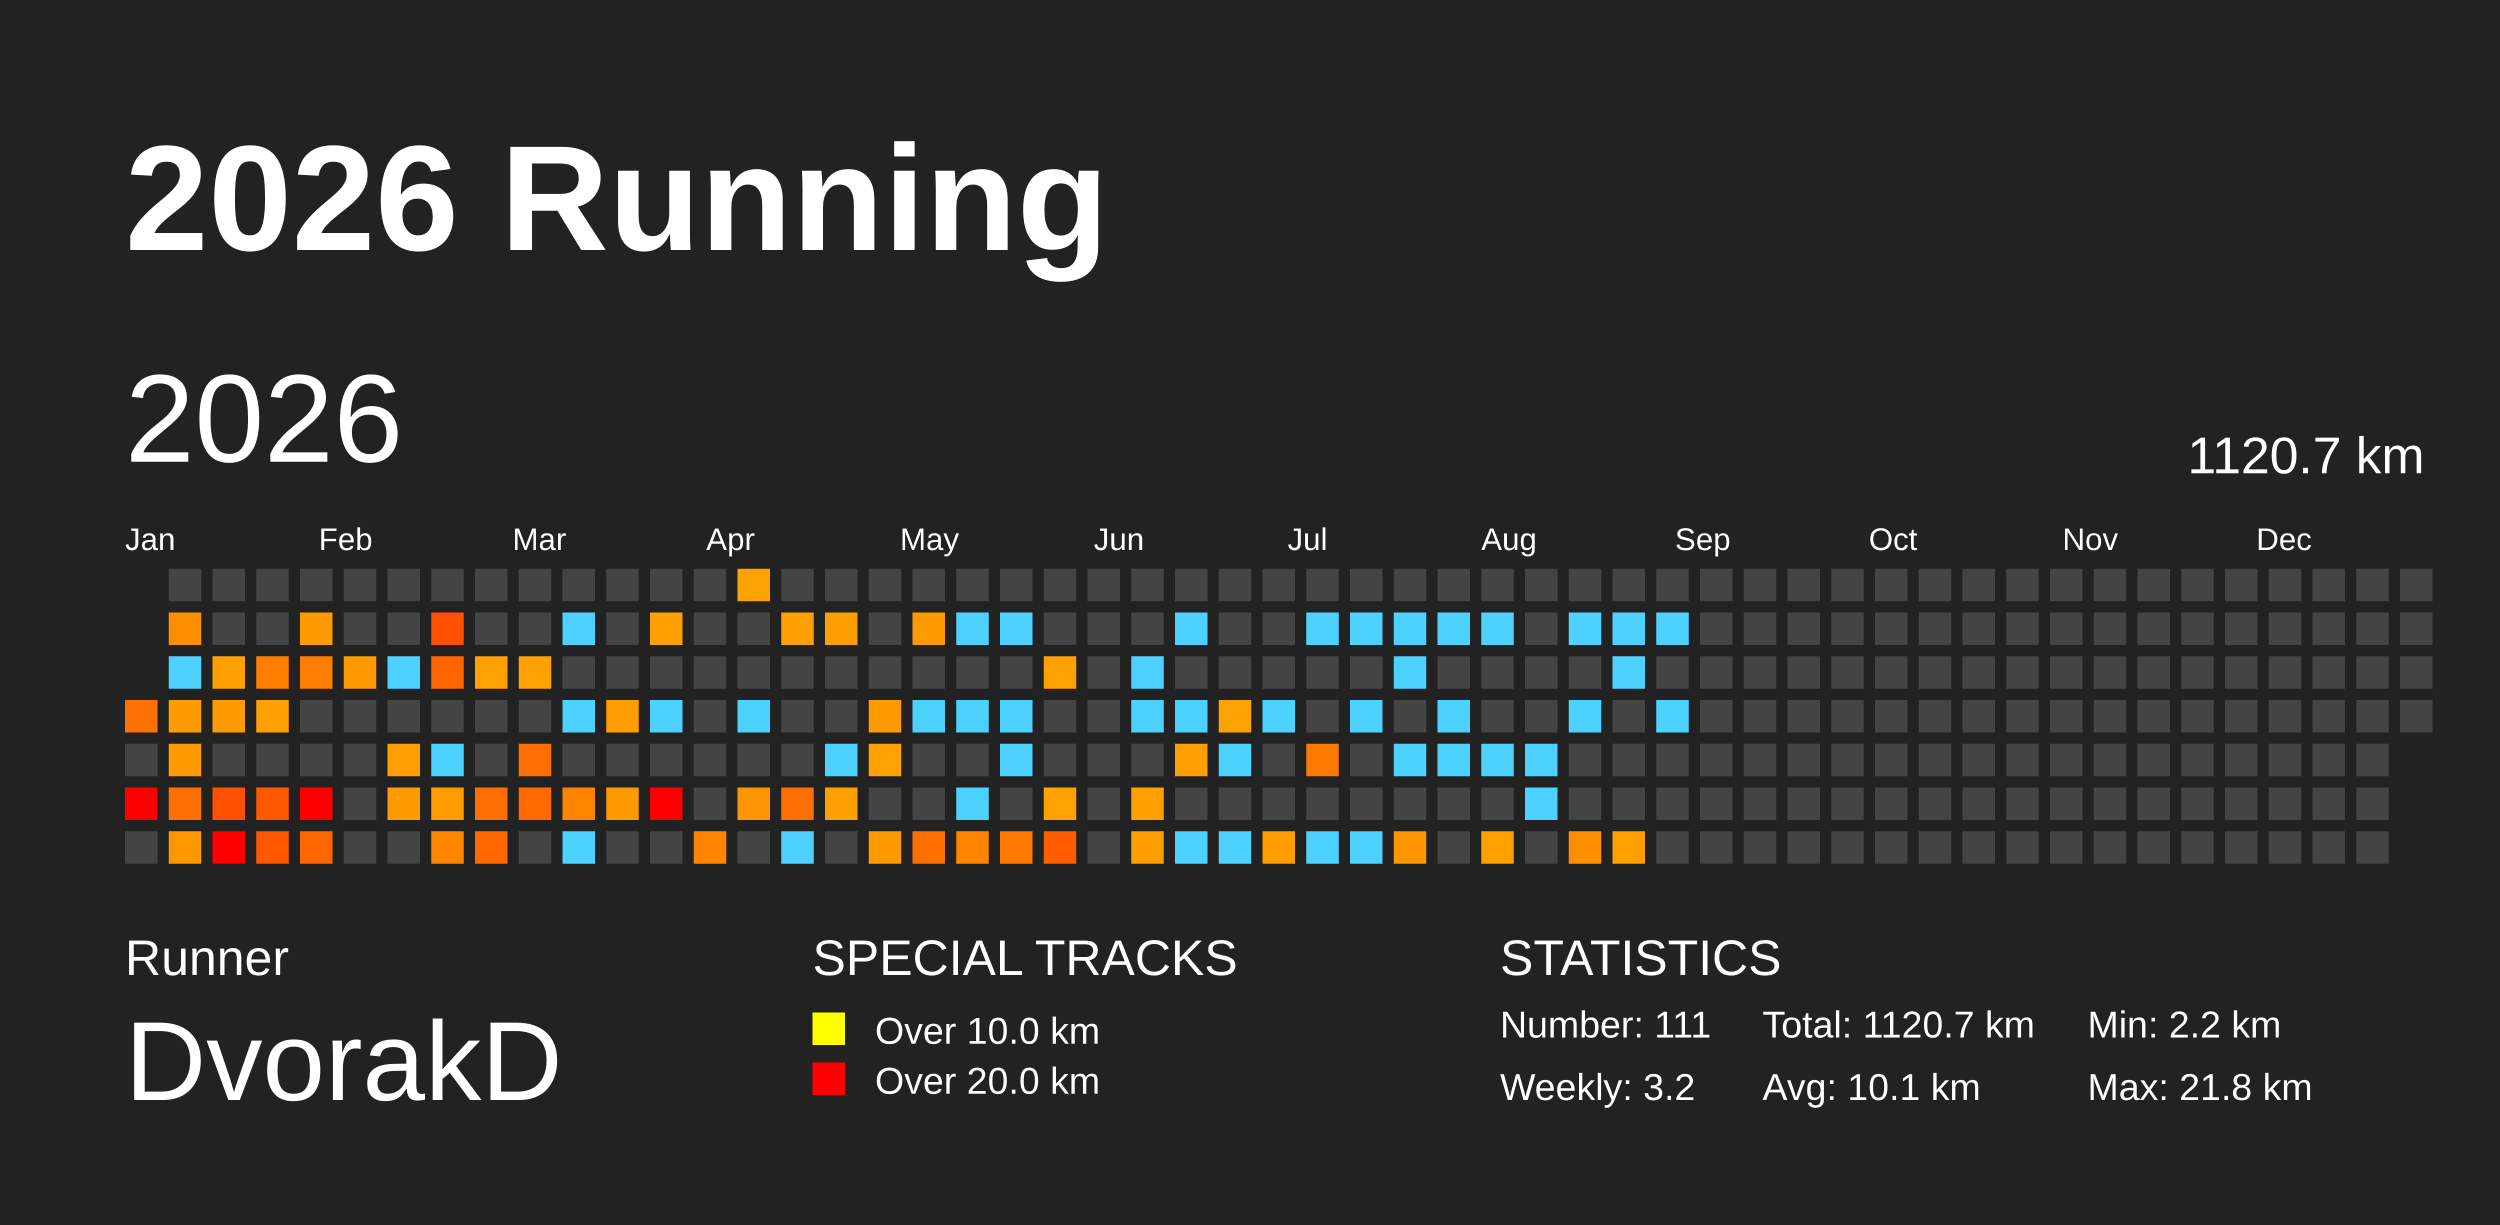
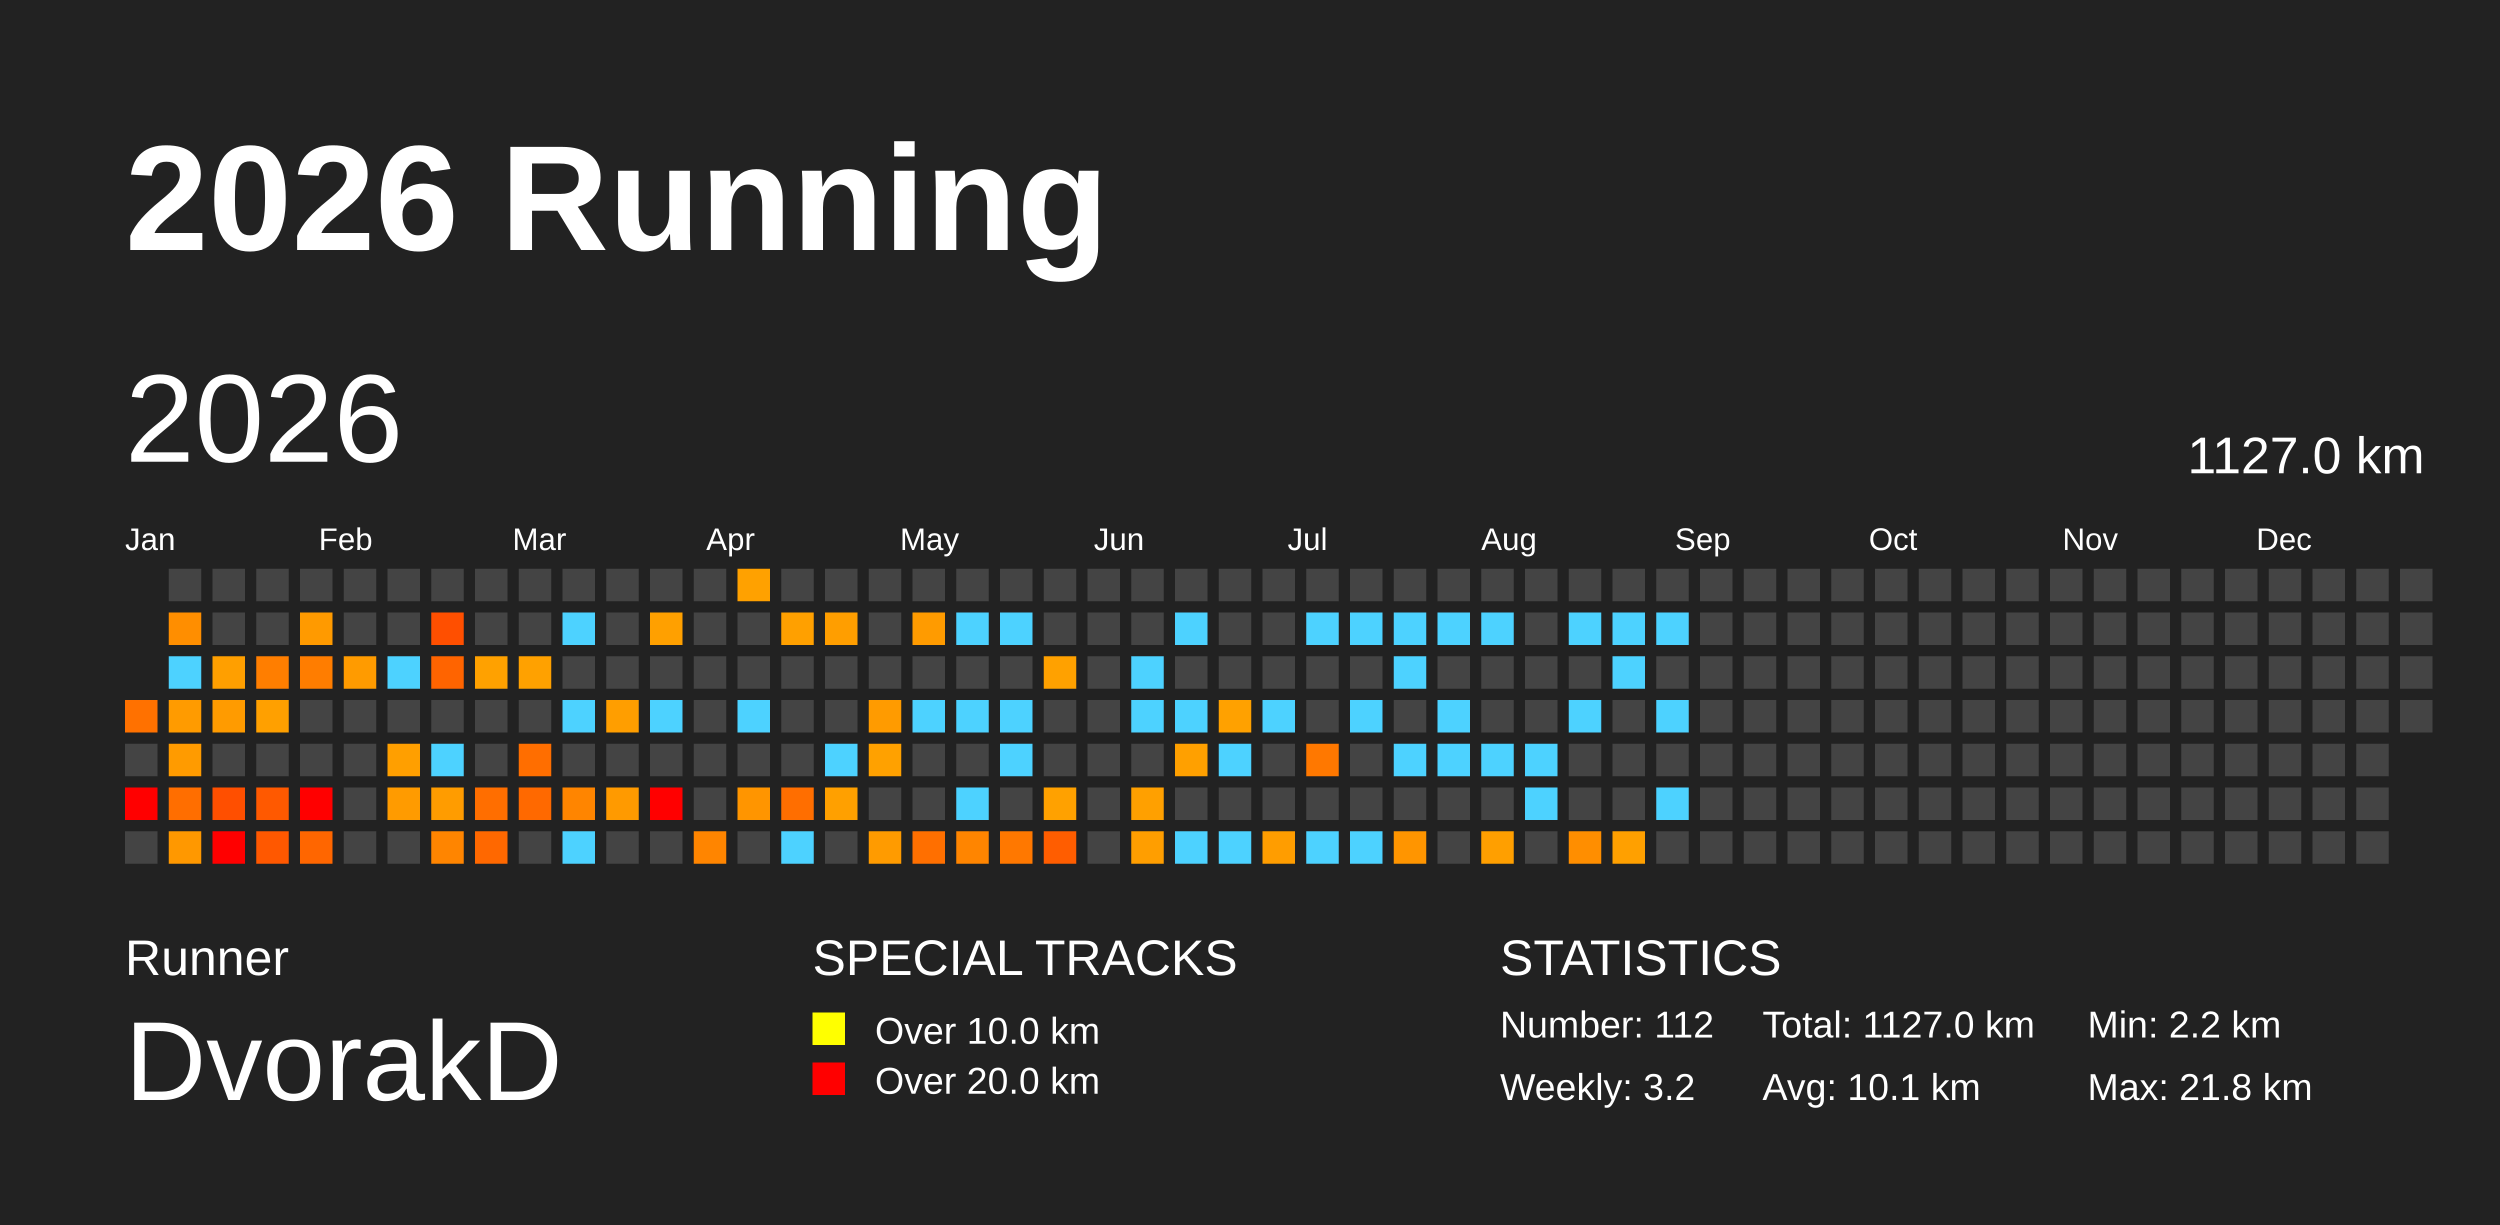
<svg xmlns="http://www.w3.org/2000/svg" baseProfile="full" height="98mm" version="1.1" viewBox="0,0,200,98" width="200mm">
  <defs />
  <rect fill="#222222" height="98" width="200" x="0" y="0" />
  <text fill="#FFFFFF" style="font-size:12px; font-family:Arial; font-weight:bold;" x="10" y="20">2026 Running</text>
  <text fill="#FFFFFF" style="font-size:4px; font-family:Arial" x="10" y="78">Runner</text>
  <text fill="#FFFFFF" style="font-size:9px; font-family:Arial" x="10" y="88">DvorakD</text>
  <text fill="#FFFFFF" style="font-size:4px; font-family:Arial" x="65" y="78">SPECIAL TRACKS</text>
  <rect fill="yellow" height="2.6" width="2.6" x="65" y="81" />
  <text fill="#FFFFFF" style="font-size:3px; font-family:Arial" x="70" y="83.5">Over 10.0 km</text>
  <rect fill="red" height="2.6" width="2.6" x="65" y="85" />
  <text fill="#FFFFFF" style="font-size:3px; font-family:Arial" x="70" y="87.5">Over 20.0 km</text>
  <text fill="#FFFFFF" style="font-size:4px; font-family:Arial" x="120" y="78">STATISTICS</text>
-   <text fill="#FFFFFF" style="font-size:3px; font-family:Arial" x="120" y="83">Number: 111</text>
+   <text fill="#FFFFFF" style="font-size:3px; font-family:Arial" x="120" y="83">Number: 112</text>
  <text fill="#FFFFFF" style="font-size:3px; font-family:Arial" x="120" y="88">Weekly: 3.2</text>
-   <text fill="#FFFFFF" style="font-size:3px; font-family:Arial" x="141" y="83">Total: 1120.7 km</text>
+   <text fill="#FFFFFF" style="font-size:3px; font-family:Arial" x="141" y="83">Total: 1127.0 km</text>
  <text fill="#FFFFFF" style="font-size:3px; font-family:Arial" x="141" y="88">Avg: 10.1 km</text>
  <text fill="#FFFFFF" style="font-size:3px; font-family:Arial" x="167" y="83">Min: 2.2 km</text>
  <text fill="#FFFFFF" style="font-size:3px; font-family:Arial" x="167" y="88">Max: 21.8 km</text>
  <text dominant-baseline="hanging" fill="#FFFFFF" style="font-size:10.0px; font-family:Arial;" x="10" y="30">2026</text>
-   <text dominant-baseline="hanging" fill="#FFFFFF" style="font-size:4.125px; font-family:Arial;" x="175" y="35">1120.7 km</text>
+   <text dominant-baseline="hanging" fill="#FFFFFF" style="font-size:4.125px; font-family:Arial;" x="175" y="35">1127.0 km</text>
  <text fill="#FFFFFF" style="font-size:2.5px; font-family:Arial" x="10.0" y="44">Jan</text>
  <text fill="#FFFFFF" style="font-size:2.5px; font-family:Arial" x="25.5" y="44">Feb</text>
  <text fill="#FFFFFF" style="font-size:2.5px; font-family:Arial" x="41.0" y="44">Mar</text>
  <text fill="#FFFFFF" style="font-size:2.5px; font-family:Arial" x="56.5" y="44">Apr</text>
  <text fill="#FFFFFF" style="font-size:2.5px; font-family:Arial" x="72.0" y="44">May</text>
  <text fill="#FFFFFF" style="font-size:2.5px; font-family:Arial" x="87.5" y="44">Jun</text>
  <text fill="#FFFFFF" style="font-size:2.5px; font-family:Arial" x="103.0" y="44">Jul</text>
  <text fill="#FFFFFF" style="font-size:2.5px; font-family:Arial" x="118.5" y="44">Aug</text>
  <text fill="#FFFFFF" style="font-size:2.5px; font-family:Arial" x="134.0" y="44">Sep</text>
  <text fill="#FFFFFF" style="font-size:2.5px; font-family:Arial" x="149.5" y="44">Oct</text>
  <text fill="#FFFFFF" style="font-size:2.5px; font-family:Arial" x="165.0" y="44">Nov</text>
  <text fill="#FFFFFF" style="font-size:2.5px; font-family:Arial" x="180.5" y="44">Dec</text>
  <rect fill="#ff7100" height="2.6" width="2.6" x="10.0" y="56.0" />
  <rect fill="#444444" height="2.6" width="2.6" x="10.0" y="59.5" />
  <rect fill="red" height="2.6" width="2.6" x="10.0" y="63.0" />
  <rect fill="#444444" height="2.6" width="2.6" x="10.0" y="66.5" />
  <rect fill="#444444" height="2.6" width="2.6" x="13.5" y="45.5" />
  <rect fill="#ff8e00" height="2.6" width="2.6" x="13.5" y="49.0" />
  <rect fill="#4dd2ff" height="2.6" width="2.6" x="13.5" y="52.5" />
  <rect fill="#ff9b00" height="2.6" width="2.6" x="13.5" y="56.0" />
  <rect fill="#ff9b00" height="2.6" width="2.6" x="13.5" y="59.5" />
  <rect fill="#ff6e00" height="2.6" width="2.6" x="13.5" y="63.0" />
  <rect fill="#ff9800" height="2.6" width="2.6" x="13.5" y="66.5" />
  <rect fill="#444444" height="2.6" width="2.6" x="17.0" y="45.5" />
  <rect fill="#444444" height="2.6" width="2.6" x="17.0" y="49.0" />
  <rect fill="#ff9f00" height="2.6" width="2.6" x="17.0" y="52.5" />
  <rect fill="#ff9b00" height="2.6" width="2.6" x="17.0" y="56.0" />
  <rect fill="#444444" height="2.6" width="2.6" x="17.0" y="59.5" />
  <rect fill="#ff4f00" height="2.6" width="2.6" x="17.0" y="63.0" />
  <rect fill="red" height="2.6" width="2.6" x="17.0" y="66.5" />
  <rect fill="#444444" height="2.6" width="2.6" x="20.5" y="45.5" />
  <rect fill="#444444" height="2.6" width="2.6" x="20.5" y="49.0" />
  <rect fill="#ff7e00" height="2.6" width="2.6" x="20.5" y="52.5" />
  <rect fill="#ffa000" height="2.6" width="2.6" x="20.5" y="56.0" />
  <rect fill="#444444" height="2.6" width="2.6" x="20.5" y="59.5" />
  <rect fill="#ff5900" height="2.6" width="2.6" x="20.5" y="63.0" />
  <rect fill="#ff5800" height="2.6" width="2.6" x="20.5" y="66.5" />
  <rect fill="#444444" height="2.6" width="2.6" x="24.0" y="45.5" />
  <rect fill="#ff9a00" height="2.6" width="2.6" x="24.0" y="49.0" />
  <rect fill="#ff7d00" height="2.6" width="2.6" x="24.0" y="52.5" />
  <rect fill="#444444" height="2.6" width="2.6" x="24.0" y="56.0" />
  <rect fill="#444444" height="2.6" width="2.6" x="24.0" y="59.5" />
  <rect fill="red" height="2.6" width="2.6" x="24.0" y="63.0" />
  <rect fill="#ff6600" height="2.6" width="2.6" x="24.0" y="66.5" />
  <rect fill="#444444" height="2.6" width="2.6" x="27.5" y="45.5" />
  <rect fill="#444444" height="2.6" width="2.6" x="27.5" y="49.0" />
  <rect fill="#ff9b00" height="2.6" width="2.6" x="27.5" y="52.5" />
  <rect fill="#444444" height="2.6" width="2.6" x="27.5" y="56.0" />
  <rect fill="#444444" height="2.6" width="2.6" x="27.5" y="59.5" />
  <rect fill="#444444" height="2.6" width="2.6" x="27.5" y="63.0" />
  <rect fill="#444444" height="2.6" width="2.6" x="27.5" y="66.5" />
  <rect fill="#444444" height="2.6" width="2.6" x="31.0" y="45.5" />
  <rect fill="#444444" height="2.6" width="2.6" x="31.0" y="49.0" />
  <rect fill="#4dd2ff" height="2.6" width="2.6" x="31.0" y="52.5" />
  <rect fill="#444444" height="2.6" width="2.6" x="31.0" y="56.0" />
  <rect fill="#ff9f00" height="2.6" width="2.6" x="31.0" y="59.5" />
  <rect fill="#ff9b00" height="2.6" width="2.6" x="31.0" y="63.0" />
  <rect fill="#444444" height="2.6" width="2.6" x="31.0" y="66.5" />
  <rect fill="#444444" height="2.6" width="2.6" x="34.5" y="45.5" />
  <rect fill="#ff4f00" height="2.6" width="2.6" x="34.5" y="49.0" />
  <rect fill="#ff6400" height="2.6" width="2.6" x="34.5" y="52.5" />
  <rect fill="#444444" height="2.6" width="2.6" x="34.5" y="56.0" />
  <rect fill="#4dd2ff" height="2.6" width="2.6" x="34.5" y="59.5" />
  <rect fill="#ff9c00" height="2.6" width="2.6" x="34.5" y="63.0" />
  <rect fill="#ff8500" height="2.6" width="2.6" x="34.5" y="66.5" />
  <rect fill="#444444" height="2.6" width="2.6" x="38.0" y="45.5" />
  <rect fill="#444444" height="2.6" width="2.6" x="38.0" y="49.0" />
  <rect fill="#ffa100" height="2.6" width="2.6" x="38.0" y="52.5" />
  <rect fill="#444444" height="2.6" width="2.6" x="38.0" y="56.0" />
  <rect fill="#444444" height="2.6" width="2.6" x="38.0" y="59.5" />
  <rect fill="#ff6e00" height="2.6" width="2.6" x="38.0" y="63.0" />
  <rect fill="#ff6800" height="2.6" width="2.6" x="38.0" y="66.5" />
  <rect fill="#444444" height="2.6" width="2.6" x="41.5" y="45.5" />
  <rect fill="#444444" height="2.6" width="2.6" x="41.5" y="49.0" />
  <rect fill="#ffa100" height="2.6" width="2.6" x="41.5" y="52.5" />
  <rect fill="#444444" height="2.6" width="2.6" x="41.5" y="56.0" />
  <rect fill="#ff6e00" height="2.6" width="2.6" x="41.5" y="59.5" />
  <rect fill="#ff6900" height="2.6" width="2.6" x="41.5" y="63.0" />
  <rect fill="#444444" height="2.6" width="2.6" x="41.5" y="66.5" />
  <rect fill="#444444" height="2.6" width="2.6" x="45.0" y="45.5" />
  <rect fill="#4dd2ff" height="2.6" width="2.6" x="45.0" y="49.0" />
  <rect fill="#444444" height="2.6" width="2.6" x="45.0" y="52.5" />
  <rect fill="#4dd2ff" height="2.6" width="2.6" x="45.0" y="56.0" />
  <rect fill="#444444" height="2.6" width="2.6" x="45.0" y="59.5" />
  <rect fill="#ff8500" height="2.6" width="2.6" x="45.0" y="63.0" />
  <rect fill="#4dd2ff" height="2.6" width="2.6" x="45.0" y="66.5" />
  <rect fill="#444444" height="2.6" width="2.6" x="48.5" y="45.5" />
  <rect fill="#444444" height="2.6" width="2.6" x="48.5" y="49.0" />
  <rect fill="#444444" height="2.6" width="2.6" x="48.5" y="52.5" />
  <rect fill="#ff9e00" height="2.6" width="2.6" x="48.5" y="56.0" />
  <rect fill="#444444" height="2.6" width="2.6" x="48.5" y="59.5" />
  <rect fill="#ff9a00" height="2.6" width="2.6" x="48.5" y="63.0" />
  <rect fill="#444444" height="2.6" width="2.6" x="48.5" y="66.5" />
  <rect fill="#444444" height="2.6" width="2.6" x="52.0" y="45.5" />
  <rect fill="#ffa000" height="2.6" width="2.6" x="52.0" y="49.0" />
  <rect fill="#444444" height="2.6" width="2.6" x="52.0" y="52.5" />
  <rect fill="#4dd2ff" height="2.6" width="2.6" x="52.0" y="56.0" />
  <rect fill="#444444" height="2.6" width="2.6" x="52.0" y="59.5" />
  <rect fill="red" height="2.6" width="2.6" x="52.0" y="63.0" />
  <rect fill="#444444" height="2.6" width="2.6" x="52.0" y="66.5" />
  <rect fill="#444444" height="2.6" width="2.6" x="55.5" y="45.5" />
  <rect fill="#444444" height="2.6" width="2.6" x="55.5" y="49.0" />
  <rect fill="#444444" height="2.6" width="2.6" x="55.5" y="52.5" />
  <rect fill="#444444" height="2.6" width="2.6" x="55.5" y="56.0" />
  <rect fill="#444444" height="2.6" width="2.6" x="55.5" y="59.5" />
  <rect fill="#444444" height="2.6" width="2.6" x="55.5" y="63.0" />
  <rect fill="#ff8500" height="2.6" width="2.6" x="55.5" y="66.5" />
  <rect fill="#ffa100" height="2.6" width="2.6" x="59.0" y="45.5" />
  <rect fill="#444444" height="2.6" width="2.6" x="59.0" y="49.0" />
  <rect fill="#444444" height="2.6" width="2.6" x="59.0" y="52.5" />
  <rect fill="#4dd2ff" height="2.6" width="2.6" x="59.0" y="56.0" />
  <rect fill="#444444" height="2.6" width="2.6" x="59.0" y="59.5" />
  <rect fill="#ff9500" height="2.6" width="2.6" x="59.0" y="63.0" />
  <rect fill="#444444" height="2.6" width="2.6" x="59.0" y="66.5" />
  <rect fill="#444444" height="2.6" width="2.6" x="62.5" y="45.5" />
  <rect fill="#ffa000" height="2.6" width="2.6" x="62.5" y="49.0" />
  <rect fill="#444444" height="2.6" width="2.6" x="62.5" y="52.5" />
  <rect fill="#444444" height="2.6" width="2.6" x="62.5" y="56.0" />
  <rect fill="#444444" height="2.6" width="2.6" x="62.5" y="59.5" />
  <rect fill="#ff6e00" height="2.6" width="2.6" x="62.5" y="63.0" />
  <rect fill="#4dd2ff" height="2.6" width="2.6" x="62.5" y="66.5" />
  <rect fill="#444444" height="2.6" width="2.6" x="66.0" y="45.5" />
  <rect fill="#ff9e00" height="2.6" width="2.6" x="66.0" y="49.0" />
  <rect fill="#444444" height="2.6" width="2.6" x="66.0" y="52.5" />
  <rect fill="#444444" height="2.6" width="2.6" x="66.0" y="56.0" />
  <rect fill="#4dd2ff" height="2.6" width="2.6" x="66.0" y="59.5" />
  <rect fill="#ffa000" height="2.6" width="2.6" x="66.0" y="63.0" />
  <rect fill="#444444" height="2.6" width="2.6" x="66.0" y="66.5" />
  <rect fill="#444444" height="2.6" width="2.6" x="69.5" y="45.5" />
  <rect fill="#444444" height="2.6" width="2.6" x="69.5" y="49.0" />
  <rect fill="#444444" height="2.6" width="2.6" x="69.5" y="52.5" />
  <rect fill="#ff9b00" height="2.6" width="2.6" x="69.5" y="56.0" />
  <rect fill="#ffa100" height="2.6" width="2.6" x="69.5" y="59.5" />
  <rect fill="#444444" height="2.6" width="2.6" x="69.5" y="63.0" />
  <rect fill="#ff9b00" height="2.6" width="2.6" x="69.5" y="66.5" />
  <rect fill="#444444" height="2.6" width="2.6" x="73.0" y="45.5" />
  <rect fill="#ff9b00" height="2.6" width="2.6" x="73.0" y="49.0" />
  <rect fill="#444444" height="2.6" width="2.6" x="73.0" y="52.5" />
  <rect fill="#4dd2ff" height="2.6" width="2.6" x="73.0" y="56.0" />
  <rect fill="#444444" height="2.6" width="2.6" x="73.0" y="59.5" />
  <rect fill="#444444" height="2.6" width="2.6" x="73.0" y="63.0" />
  <rect fill="#ff6f00" height="2.6" width="2.6" x="73.0" y="66.5" />
  <rect fill="#444444" height="2.6" width="2.6" x="76.5" y="45.5" />
  <rect fill="#4dd2ff" height="2.6" width="2.6" x="76.5" y="49.0" />
  <rect fill="#444444" height="2.6" width="2.6" x="76.5" y="52.5" />
  <rect fill="#4dd2ff" height="2.6" width="2.6" x="76.5" y="56.0" />
  <rect fill="#444444" height="2.6" width="2.6" x="76.5" y="59.5" />
  <rect fill="#4dd2ff" height="2.6" width="2.6" x="76.5" y="63.0" />
  <rect fill="#ff8500" height="2.6" width="2.6" x="76.5" y="66.5" />
  <rect fill="#444444" height="2.6" width="2.6" x="80.0" y="45.5" />
  <rect fill="#4dd2ff" height="2.6" width="2.6" x="80.0" y="49.0" />
  <rect fill="#444444" height="2.6" width="2.6" x="80.0" y="52.5" />
  <rect fill="#4dd2ff" height="2.6" width="2.6" x="80.0" y="56.0" />
  <rect fill="#4dd2ff" height="2.6" width="2.6" x="80.0" y="59.5" />
  <rect fill="#444444" height="2.6" width="2.6" x="80.0" y="63.0" />
  <rect fill="#ff7800" height="2.6" width="2.6" x="80.0" y="66.5" />
  <rect fill="#444444" height="2.6" width="2.6" x="83.5" y="45.5" />
  <rect fill="#444444" height="2.6" width="2.6" x="83.5" y="49.0" />
  <rect fill="#ffa100" height="2.6" width="2.6" x="83.5" y="52.5" />
  <rect fill="#444444" height="2.6" width="2.6" x="83.5" y="56.0" />
  <rect fill="#444444" height="2.6" width="2.6" x="83.5" y="59.5" />
  <rect fill="#ffa100" height="2.6" width="2.6" x="83.5" y="63.0" />
  <rect fill="#ff5d00" height="2.6" width="2.6" x="83.5" y="66.5" />
  <rect fill="#444444" height="2.6" width="2.6" x="87.0" y="45.5" />
  <rect fill="#444444" height="2.6" width="2.6" x="87.0" y="49.0" />
  <rect fill="#444444" height="2.6" width="2.6" x="87.0" y="52.5" />
  <rect fill="#444444" height="2.6" width="2.6" x="87.0" y="56.0" />
  <rect fill="#444444" height="2.6" width="2.6" x="87.0" y="59.5" />
  <rect fill="#444444" height="2.6" width="2.6" x="87.0" y="63.0" />
  <rect fill="#444444" height="2.6" width="2.6" x="87.0" y="66.5" />
  <rect fill="#444444" height="2.6" width="2.6" x="90.5" y="45.5" />
  <rect fill="#444444" height="2.6" width="2.6" x="90.5" y="49.0" />
  <rect fill="#4dd2ff" height="2.6" width="2.6" x="90.5" y="52.5" />
  <rect fill="#4dd2ff" height="2.6" width="2.6" x="90.5" y="56.0" />
  <rect fill="#444444" height="2.6" width="2.6" x="90.5" y="59.5" />
  <rect fill="#ffa000" height="2.6" width="2.6" x="90.5" y="63.0" />
  <rect fill="#ff9e00" height="2.6" width="2.6" x="90.5" y="66.5" />
  <rect fill="#444444" height="2.6" width="2.6" x="94.0" y="45.5" />
  <rect fill="#4dd2ff" height="2.6" width="2.6" x="94.0" y="49.0" />
  <rect fill="#444444" height="2.6" width="2.6" x="94.0" y="52.5" />
  <rect fill="#4dd2ff" height="2.6" width="2.6" x="94.0" y="56.0" />
  <rect fill="#ffa000" height="2.6" width="2.6" x="94.0" y="59.5" />
  <rect fill="#444444" height="2.6" width="2.6" x="94.0" y="63.0" />
  <rect fill="#4dd2ff" height="2.6" width="2.6" x="94.0" y="66.5" />
  <rect fill="#444444" height="2.6" width="2.6" x="97.5" y="45.5" />
  <rect fill="#444444" height="2.6" width="2.6" x="97.5" y="49.0" />
  <rect fill="#444444" height="2.6" width="2.6" x="97.5" y="52.5" />
  <rect fill="#ffa100" height="2.6" width="2.6" x="97.5" y="56.0" />
  <rect fill="#4dd2ff" height="2.6" width="2.6" x="97.5" y="59.5" />
  <rect fill="#444444" height="2.6" width="2.6" x="97.5" y="63.0" />
  <rect fill="#4dd2ff" height="2.6" width="2.6" x="97.5" y="66.5" />
  <rect fill="#444444" height="2.6" width="2.6" x="101.0" y="45.5" />
  <rect fill="#444444" height="2.6" width="2.6" x="101.0" y="49.0" />
  <rect fill="#444444" height="2.6" width="2.6" x="101.0" y="52.5" />
  <rect fill="#4dd2ff" height="2.6" width="2.6" x="101.0" y="56.0" />
  <rect fill="#444444" height="2.6" width="2.6" x="101.0" y="59.5" />
  <rect fill="#444444" height="2.6" width="2.6" x="101.0" y="63.0" />
  <rect fill="#ff9d00" height="2.6" width="2.6" x="101.0" y="66.5" />
  <rect fill="#444444" height="2.6" width="2.6" x="104.5" y="45.5" />
  <rect fill="#4dd2ff" height="2.6" width="2.6" x="104.5" y="49.0" />
  <rect fill="#444444" height="2.6" width="2.6" x="104.5" y="52.5" />
  <rect fill="#444444" height="2.6" width="2.6" x="104.5" y="56.0" />
  <rect fill="#ff7800" height="2.6" width="2.6" x="104.5" y="59.5" />
  <rect fill="#444444" height="2.6" width="2.6" x="104.5" y="63.0" />
  <rect fill="#4dd2ff" height="2.6" width="2.6" x="104.5" y="66.5" />
  <rect fill="#444444" height="2.6" width="2.6" x="108.0" y="45.5" />
  <rect fill="#4dd2ff" height="2.6" width="2.6" x="108.0" y="49.0" />
  <rect fill="#444444" height="2.6" width="2.6" x="108.0" y="52.5" />
  <rect fill="#4dd2ff" height="2.6" width="2.6" x="108.0" y="56.0" />
  <rect fill="#444444" height="2.6" width="2.6" x="108.0" y="59.5" />
  <rect fill="#444444" height="2.6" width="2.6" x="108.0" y="63.0" />
  <rect fill="#4dd2ff" height="2.6" width="2.6" x="108.0" y="66.5" />
  <rect fill="#444444" height="2.6" width="2.6" x="111.5" y="45.5" />
  <rect fill="#4dd2ff" height="2.6" width="2.6" x="111.5" y="49.0" />
  <rect fill="#4dd2ff" height="2.6" width="2.6" x="111.5" y="52.5" />
  <rect fill="#444444" height="2.6" width="2.6" x="111.5" y="56.0" />
  <rect fill="#4dd2ff" height="2.6" width="2.6" x="111.5" y="59.5" />
  <rect fill="#444444" height="2.6" width="2.6" x="111.5" y="63.0" />
  <rect fill="#ff9500" height="2.6" width="2.6" x="111.5" y="66.5" />
  <rect fill="#444444" height="2.6" width="2.6" x="115.0" y="45.5" />
  <rect fill="#4dd2ff" height="2.6" width="2.6" x="115.0" y="49.0" />
  <rect fill="#444444" height="2.6" width="2.6" x="115.0" y="52.5" />
  <rect fill="#4dd2ff" height="2.6" width="2.6" x="115.0" y="56.0" />
  <rect fill="#4dd2ff" height="2.6" width="2.6" x="115.0" y="59.5" />
  <rect fill="#444444" height="2.6" width="2.6" x="115.0" y="63.0" />
  <rect fill="#444444" height="2.6" width="2.6" x="115.0" y="66.5" />
  <rect fill="#444444" height="2.6" width="2.6" x="118.5" y="45.5" />
  <rect fill="#4dd2ff" height="2.6" width="2.6" x="118.5" y="49.0" />
  <rect fill="#444444" height="2.6" width="2.6" x="118.5" y="52.5" />
  <rect fill="#444444" height="2.6" width="2.6" x="118.5" y="56.0" />
  <rect fill="#4dd2ff" height="2.6" width="2.6" x="118.5" y="59.5" />
  <rect fill="#444444" height="2.6" width="2.6" x="118.5" y="63.0" />
  <rect fill="#ff9f00" height="2.6" width="2.6" x="118.5" y="66.5" />
  <rect fill="#444444" height="2.6" width="2.6" x="122.0" y="45.5" />
  <rect fill="#444444" height="2.6" width="2.6" x="122.0" y="49.0" />
  <rect fill="#444444" height="2.6" width="2.6" x="122.0" y="52.5" />
  <rect fill="#444444" height="2.6" width="2.6" x="122.0" y="56.0" />
  <rect fill="#4dd2ff" height="2.6" width="2.6" x="122.0" y="59.5" />
  <rect fill="#4dd2ff" height="2.6" width="2.6" x="122.0" y="63.0" />
  <rect fill="#444444" height="2.6" width="2.6" x="122.0" y="66.5" />
  <rect fill="#444444" height="2.6" width="2.6" x="125.5" y="45.5" />
  <rect fill="#4dd2ff" height="2.6" width="2.6" x="125.5" y="49.0" />
  <rect fill="#444444" height="2.6" width="2.6" x="125.5" y="52.5" />
  <rect fill="#4dd2ff" height="2.6" width="2.6" x="125.5" y="56.0" />
  <rect fill="#444444" height="2.6" width="2.6" x="125.5" y="59.5" />
  <rect fill="#444444" height="2.6" width="2.6" x="125.5" y="63.0" />
  <rect fill="#ff8e00" height="2.6" width="2.6" x="125.5" y="66.5" />
  <rect fill="#444444" height="2.6" width="2.6" x="129.0" y="45.5" />
  <rect fill="#4dd2ff" height="2.6" width="2.6" x="129.0" y="49.0" />
  <rect fill="#4dd2ff" height="2.6" width="2.6" x="129.0" y="52.5" />
  <rect fill="#444444" height="2.6" width="2.6" x="129.0" y="56.0" />
  <rect fill="#444444" height="2.6" width="2.6" x="129.0" y="59.5" />
  <rect fill="#444444" height="2.6" width="2.6" x="129.0" y="63.0" />
  <rect fill="#ffa000" height="2.6" width="2.6" x="129.0" y="66.5" />
  <rect fill="#444444" height="2.6" width="2.6" x="132.5" y="45.5" />
  <rect fill="#4dd2ff" height="2.6" width="2.6" x="132.5" y="49.0" />
  <rect fill="#444444" height="2.6" width="2.6" x="132.5" y="52.5" />
  <rect fill="#4dd2ff" height="2.6" width="2.6" x="132.5" y="56.0" />
  <rect fill="#444444" height="2.6" width="2.6" x="132.5" y="59.5" />
-   <rect fill="#444444" height="2.6" width="2.6" x="132.5" y="63.0" />
+   <rect fill="#4dd2ff" height="2.6" width="2.6" x="132.5" y="63.0" />
  <rect fill="#444444" height="2.6" width="2.6" x="132.5" y="66.5" />
  <rect fill="#444444" height="2.6" width="2.6" x="136.0" y="45.5" />
  <rect fill="#444444" height="2.6" width="2.6" x="136.0" y="49.0" />
  <rect fill="#444444" height="2.6" width="2.6" x="136.0" y="52.5" />
  <rect fill="#444444" height="2.6" width="2.6" x="136.0" y="56.0" />
  <rect fill="#444444" height="2.6" width="2.6" x="136.0" y="59.5" />
  <rect fill="#444444" height="2.6" width="2.6" x="136.0" y="63.0" />
  <rect fill="#444444" height="2.6" width="2.6" x="136.0" y="66.5" />
  <rect fill="#444444" height="2.6" width="2.6" x="139.5" y="45.5" />
  <rect fill="#444444" height="2.6" width="2.6" x="139.5" y="49.0" />
  <rect fill="#444444" height="2.6" width="2.6" x="139.5" y="52.5" />
  <rect fill="#444444" height="2.6" width="2.6" x="139.5" y="56.0" />
  <rect fill="#444444" height="2.6" width="2.6" x="139.5" y="59.5" />
  <rect fill="#444444" height="2.6" width="2.6" x="139.5" y="63.0" />
  <rect fill="#444444" height="2.6" width="2.6" x="139.5" y="66.5" />
  <rect fill="#444444" height="2.6" width="2.6" x="143.0" y="45.5" />
  <rect fill="#444444" height="2.6" width="2.6" x="143.0" y="49.0" />
  <rect fill="#444444" height="2.6" width="2.6" x="143.0" y="52.5" />
  <rect fill="#444444" height="2.6" width="2.6" x="143.0" y="56.0" />
  <rect fill="#444444" height="2.6" width="2.6" x="143.0" y="59.5" />
  <rect fill="#444444" height="2.6" width="2.6" x="143.0" y="63.0" />
  <rect fill="#444444" height="2.6" width="2.6" x="143.0" y="66.5" />
  <rect fill="#444444" height="2.6" width="2.6" x="146.5" y="45.5" />
  <rect fill="#444444" height="2.6" width="2.6" x="146.5" y="49.0" />
  <rect fill="#444444" height="2.6" width="2.6" x="146.5" y="52.5" />
  <rect fill="#444444" height="2.6" width="2.6" x="146.5" y="56.0" />
  <rect fill="#444444" height="2.6" width="2.6" x="146.5" y="59.5" />
  <rect fill="#444444" height="2.6" width="2.6" x="146.5" y="63.0" />
  <rect fill="#444444" height="2.6" width="2.6" x="146.5" y="66.5" />
  <rect fill="#444444" height="2.6" width="2.6" x="150.0" y="45.5" />
  <rect fill="#444444" height="2.6" width="2.6" x="150.0" y="49.0" />
  <rect fill="#444444" height="2.6" width="2.6" x="150.0" y="52.5" />
  <rect fill="#444444" height="2.6" width="2.6" x="150.0" y="56.0" />
  <rect fill="#444444" height="2.6" width="2.6" x="150.0" y="59.5" />
  <rect fill="#444444" height="2.6" width="2.6" x="150.0" y="63.0" />
  <rect fill="#444444" height="2.6" width="2.6" x="150.0" y="66.5" />
  <rect fill="#444444" height="2.6" width="2.6" x="153.5" y="45.5" />
  <rect fill="#444444" height="2.6" width="2.6" x="153.5" y="49.0" />
  <rect fill="#444444" height="2.6" width="2.6" x="153.5" y="52.5" />
  <rect fill="#444444" height="2.6" width="2.6" x="153.5" y="56.0" />
  <rect fill="#444444" height="2.6" width="2.6" x="153.5" y="59.5" />
  <rect fill="#444444" height="2.6" width="2.6" x="153.5" y="63.0" />
  <rect fill="#444444" height="2.6" width="2.6" x="153.5" y="66.5" />
  <rect fill="#444444" height="2.6" width="2.6" x="157.0" y="45.5" />
  <rect fill="#444444" height="2.6" width="2.6" x="157.0" y="49.0" />
  <rect fill="#444444" height="2.6" width="2.6" x="157.0" y="52.5" />
  <rect fill="#444444" height="2.6" width="2.6" x="157.0" y="56.0" />
  <rect fill="#444444" height="2.6" width="2.6" x="157.0" y="59.5" />
  <rect fill="#444444" height="2.6" width="2.6" x="157.0" y="63.0" />
  <rect fill="#444444" height="2.6" width="2.6" x="157.0" y="66.5" />
  <rect fill="#444444" height="2.6" width="2.6" x="160.5" y="45.5" />
  <rect fill="#444444" height="2.6" width="2.6" x="160.5" y="49.0" />
  <rect fill="#444444" height="2.6" width="2.6" x="160.5" y="52.5" />
  <rect fill="#444444" height="2.6" width="2.6" x="160.5" y="56.0" />
  <rect fill="#444444" height="2.6" width="2.6" x="160.5" y="59.5" />
  <rect fill="#444444" height="2.6" width="2.6" x="160.5" y="63.0" />
  <rect fill="#444444" height="2.6" width="2.6" x="160.5" y="66.5" />
  <rect fill="#444444" height="2.6" width="2.6" x="164.0" y="45.5" />
  <rect fill="#444444" height="2.6" width="2.6" x="164.0" y="49.0" />
  <rect fill="#444444" height="2.6" width="2.6" x="164.0" y="52.5" />
  <rect fill="#444444" height="2.6" width="2.6" x="164.0" y="56.0" />
  <rect fill="#444444" height="2.6" width="2.6" x="164.0" y="59.5" />
  <rect fill="#444444" height="2.6" width="2.6" x="164.0" y="63.0" />
  <rect fill="#444444" height="2.6" width="2.6" x="164.0" y="66.5" />
  <rect fill="#444444" height="2.6" width="2.6" x="167.5" y="45.5" />
  <rect fill="#444444" height="2.6" width="2.6" x="167.5" y="49.0" />
  <rect fill="#444444" height="2.6" width="2.6" x="167.5" y="52.5" />
  <rect fill="#444444" height="2.6" width="2.6" x="167.5" y="56.0" />
  <rect fill="#444444" height="2.6" width="2.6" x="167.5" y="59.5" />
  <rect fill="#444444" height="2.6" width="2.6" x="167.5" y="63.0" />
  <rect fill="#444444" height="2.6" width="2.6" x="167.5" y="66.5" />
  <rect fill="#444444" height="2.6" width="2.6" x="171.0" y="45.5" />
  <rect fill="#444444" height="2.6" width="2.6" x="171.0" y="49.0" />
  <rect fill="#444444" height="2.6" width="2.6" x="171.0" y="52.5" />
  <rect fill="#444444" height="2.6" width="2.6" x="171.0" y="56.0" />
  <rect fill="#444444" height="2.6" width="2.6" x="171.0" y="59.5" />
  <rect fill="#444444" height="2.6" width="2.6" x="171.0" y="63.0" />
  <rect fill="#444444" height="2.6" width="2.6" x="171.0" y="66.5" />
  <rect fill="#444444" height="2.6" width="2.6" x="174.5" y="45.5" />
  <rect fill="#444444" height="2.6" width="2.6" x="174.5" y="49.0" />
  <rect fill="#444444" height="2.6" width="2.6" x="174.5" y="52.5" />
  <rect fill="#444444" height="2.6" width="2.6" x="174.5" y="56.0" />
  <rect fill="#444444" height="2.6" width="2.6" x="174.5" y="59.5" />
  <rect fill="#444444" height="2.6" width="2.6" x="174.5" y="63.0" />
  <rect fill="#444444" height="2.6" width="2.6" x="174.5" y="66.5" />
  <rect fill="#444444" height="2.6" width="2.6" x="178.0" y="45.5" />
  <rect fill="#444444" height="2.6" width="2.6" x="178.0" y="49.0" />
  <rect fill="#444444" height="2.6" width="2.6" x="178.0" y="52.5" />
  <rect fill="#444444" height="2.6" width="2.6" x="178.0" y="56.0" />
  <rect fill="#444444" height="2.6" width="2.6" x="178.0" y="59.5" />
  <rect fill="#444444" height="2.6" width="2.6" x="178.0" y="63.0" />
  <rect fill="#444444" height="2.6" width="2.6" x="178.0" y="66.5" />
  <rect fill="#444444" height="2.6" width="2.6" x="181.5" y="45.5" />
  <rect fill="#444444" height="2.6" width="2.6" x="181.5" y="49.0" />
  <rect fill="#444444" height="2.6" width="2.6" x="181.5" y="52.5" />
  <rect fill="#444444" height="2.6" width="2.6" x="181.5" y="56.0" />
  <rect fill="#444444" height="2.6" width="2.6" x="181.5" y="59.5" />
  <rect fill="#444444" height="2.6" width="2.6" x="181.5" y="63.0" />
  <rect fill="#444444" height="2.6" width="2.6" x="181.5" y="66.5" />
  <rect fill="#444444" height="2.6" width="2.6" x="185.0" y="45.5" />
  <rect fill="#444444" height="2.6" width="2.6" x="185.0" y="49.0" />
  <rect fill="#444444" height="2.6" width="2.6" x="185.0" y="52.5" />
  <rect fill="#444444" height="2.6" width="2.6" x="185.0" y="56.0" />
  <rect fill="#444444" height="2.6" width="2.6" x="185.0" y="59.5" />
  <rect fill="#444444" height="2.6" width="2.6" x="185.0" y="63.0" />
  <rect fill="#444444" height="2.6" width="2.6" x="185.0" y="66.5" />
  <rect fill="#444444" height="2.6" width="2.6" x="188.5" y="45.5" />
  <rect fill="#444444" height="2.6" width="2.6" x="188.5" y="49.0" />
  <rect fill="#444444" height="2.6" width="2.6" x="188.5" y="52.5" />
  <rect fill="#444444" height="2.6" width="2.6" x="188.5" y="56.0" />
  <rect fill="#444444" height="2.6" width="2.6" x="188.5" y="59.5" />
  <rect fill="#444444" height="2.6" width="2.6" x="188.5" y="63.0" />
  <rect fill="#444444" height="2.6" width="2.6" x="188.5" y="66.5" />
  <rect fill="#444444" height="2.6" width="2.6" x="192.0" y="45.5" />
  <rect fill="#444444" height="2.6" width="2.6" x="192.0" y="49.0" />
  <rect fill="#444444" height="2.6" width="2.6" x="192.0" y="52.5" />
  <rect fill="#444444" height="2.6" width="2.6" x="192.0" y="56.0" />
</svg>
